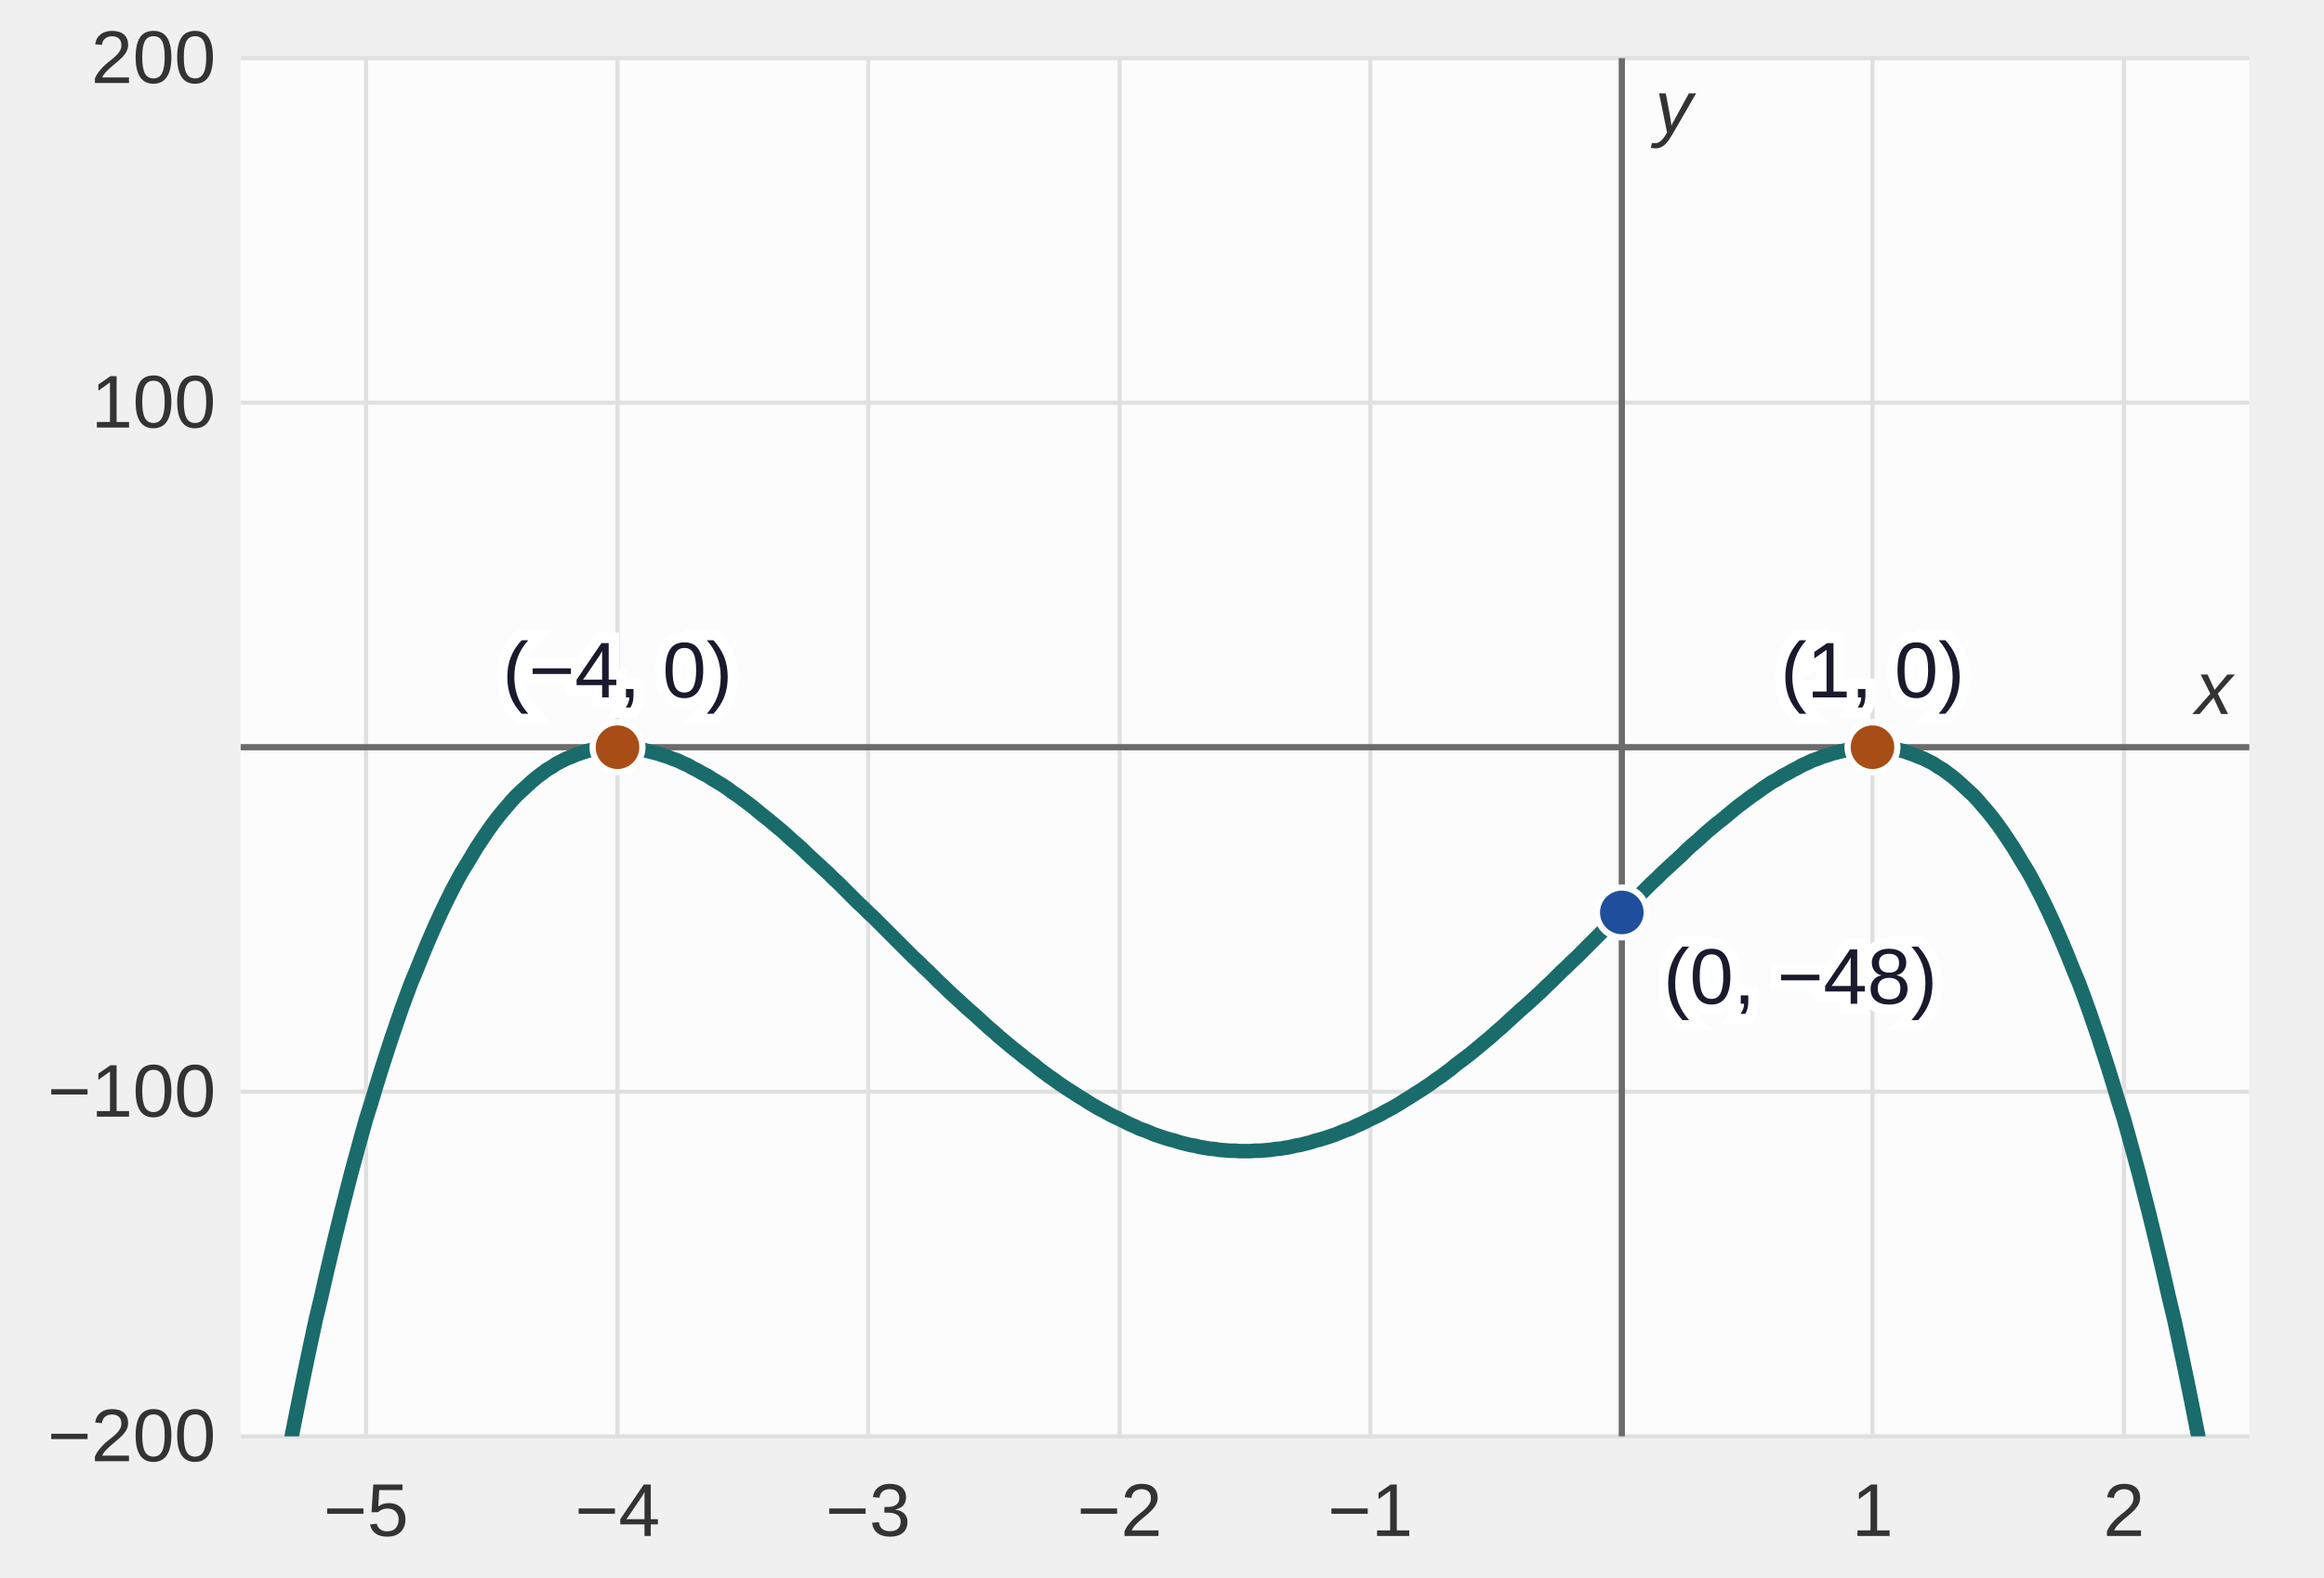
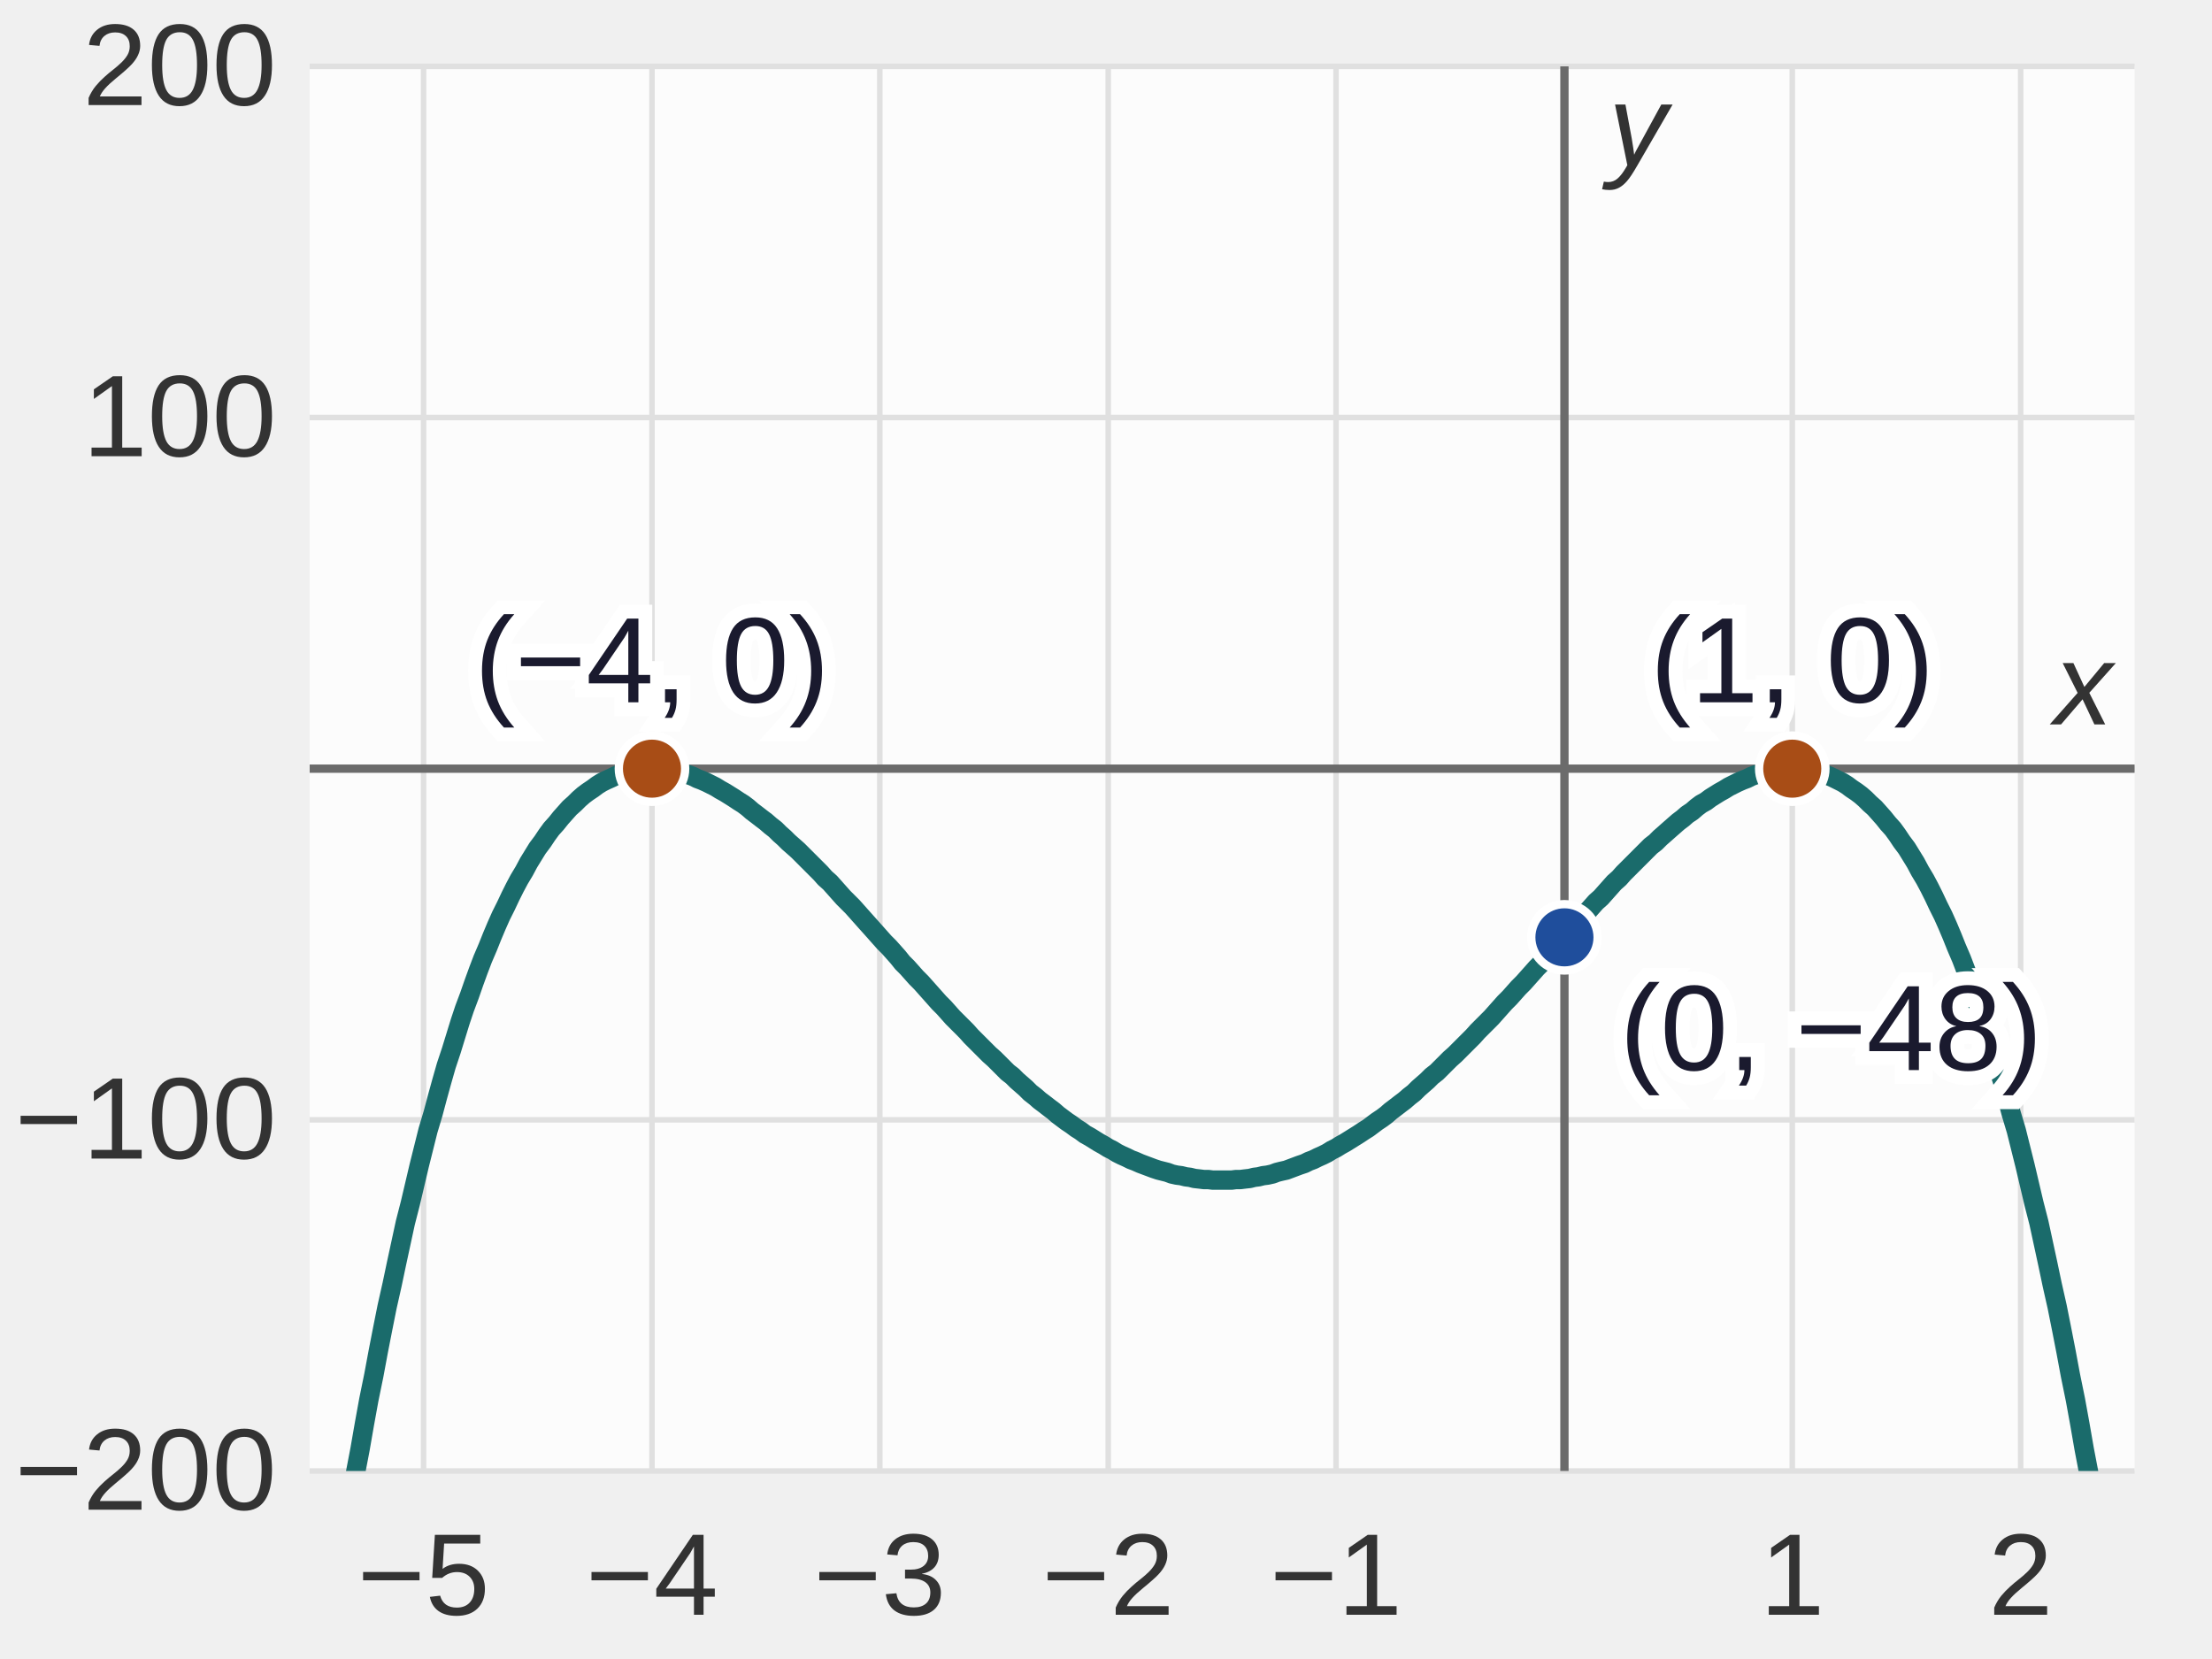
- <svg viewBox="0 0 560 380" font-family="Arial, Helvetica, sans-serif" font-size="18">
-   <rect x="58" y="14" width="484" height="332" fill="#fcfcfc" />
+ <svg viewBox="0 0 400 300" font-family="Arial, Helvetica, sans-serif" font-size="21">
+   <rect x="56" y="12" width="330" height="254" fill="#fcfcfc" />
  <g stroke="#e0e0e0" stroke-width="1">
-     <line x1="88.2" y1="14" x2="88.2" y2="346" />
-     <line x1="148.8" y1="14" x2="148.8" y2="346" />
-     <line x1="209.2" y1="14" x2="209.2" y2="346" />
-     <line x1="269.8" y1="14" x2="269.8" y2="346" />
-     <line x1="330.2" y1="14" x2="330.2" y2="346" />
-     <line x1="390.8" y1="14" x2="390.8" y2="346" />
-     <line x1="451.2" y1="14" x2="451.2" y2="346" />
-     <line x1="511.8" y1="14" x2="511.8" y2="346" />
-     <line x1="58" y1="346.0" x2="542" y2="346.0" />
-     <line x1="58" y1="263.0" x2="542" y2="263.0" />
-     <line x1="58" y1="180.0" x2="542" y2="180.0" />
-     <line x1="58" y1="97.0" x2="542" y2="97.0" />
-     <line x1="58" y1="14.0" x2="542" y2="14.0" />
+     <line x1="76.6" y1="12" x2="76.6" y2="266" />
+     <line x1="117.9" y1="12" x2="117.9" y2="266" />
+     <line x1="159.1" y1="12" x2="159.1" y2="266" />
+     <line x1="200.4" y1="12" x2="200.4" y2="266" />
+     <line x1="241.6" y1="12" x2="241.6" y2="266" />
+     <line x1="282.9" y1="12" x2="282.9" y2="266" />
+     <line x1="324.1" y1="12" x2="324.1" y2="266" />
+     <line x1="365.4" y1="12" x2="365.4" y2="266" />
+     <line x1="56" y1="266.0" x2="386" y2="266.0" />
+     <line x1="56" y1="202.5" x2="386" y2="202.5" />
+     <line x1="56" y1="139.0" x2="386" y2="139.0" />
+     <line x1="56" y1="75.5" x2="386" y2="75.5" />
+     <line x1="56" y1="12.0" x2="386" y2="12.0" />
  </g>
  <g stroke="#6b6b6b" stroke-width="1.5">
-     <line x1="58" y1="180.0" x2="542" y2="180.0" />
-     <line x1="390.8" y1="14" x2="390.8" y2="346" />
+     <line x1="56" y1="139.0" x2="386" y2="139.0" />
+     <line x1="282.9" y1="12" x2="282.9" y2="266" />
  </g>
  <g fill="#333" text-anchor="middle">
-     <text x="88.2" y="370">−5</text>
-     <text x="148.8" y="370">−4</text>
-     <text x="209.2" y="370">−3</text>
-     <text x="269.8" y="370">−2</text>
-     <text x="330.2" y="370">−1</text>
-     <text x="451.2" y="370">1</text>
-     <text x="511.8" y="370">2</text>
+     <text x="76.6" y="292">−5</text>
+     <text x="117.9" y="292">−4</text>
+     <text x="159.1" y="292">−3</text>
+     <text x="200.4" y="292">−2</text>
+     <text x="241.6" y="292">−1</text>
+     <text x="324.1" y="292">1</text>
+     <text x="365.4" y="292">2</text>
  </g>
  <g fill="#333" text-anchor="end">
-     <text x="52" y="352.0">−200</text>
-     <text x="52" y="269.0">−100</text>
-     <text x="52" y="103.0">100</text>
-     <text x="52" y="20.0">200</text>
+     <text x="50" y="273.0">−200</text>
+     <text x="50" y="209.5">−100</text>
+     <text x="50" y="82.5">100</text>
+     <text x="50" y="19.0">200</text>
  </g>
-   <text x="538" y="172.0" text-anchor="end" fill="#333" font-style="italic">x</text>
-   <text x="398.8" y="32" fill="#333" font-style="italic">y</text>
+   <text x="382" y="131.0" text-anchor="end" fill="#333" font-style="italic">x</text>
+   <text x="290.9" y="30" fill="#333" font-style="italic">y</text>
  <clipPath id="cmg2">
-     <rect x="58" y="14" width="484" height="332" />
+     <rect x="56" y="12" width="330" height="254" />
  </clipPath>
-   <polyline clip-path="url(#cmg2)" points="58.0,416.7 59.2,409.0 60.4,401.5 61.6,394.1 62.8,386.9 64.0,379.9 65.3,373.0 66.5,366.3 67.7,359.7 68.9,353.3 70.1,347.0 71.3,340.9 72.5,334.9 73.7,329.1 74.9,323.4 76.1,317.8 77.4,312.4 78.6,307.1 79.8,302.0 81.0,297.0 82.2,292.1 83.4,287.4 84.6,282.7 85.8,278.3 87.0,273.9 88.2,269.6 89.5,265.5 90.7,261.5 91.9,257.6 93.1,253.9 94.3,250.2 95.5,246.7 96.7,243.2 97.9,239.9 99.1,236.7 100.4,233.6 101.6,230.6 102.8,227.7 104.0,224.9 105.2,222.2 106.4,219.6 107.6,217.1 108.8,214.7 110.0,212.4 111.2,210.2 112.5,208.1 113.7,206.1 114.9,204.1 116.1,202.3 117.3,200.5 118.5,198.8 119.7,197.2 120.9,195.7 122.1,194.3 123.3,192.9 124.5,191.6 125.8,190.4 127.0,189.3 128.2,188.2 129.4,187.2 130.6,186.3 131.8,185.4 133.0,184.7 134.2,183.9 135.4,183.3 136.6,182.7 137.9,182.2 139.1,181.7 140.3,181.3 141.5,180.9 142.7,180.6 143.9,180.4 145.1,180.2 146.3,180.1 147.5,180.0 148.8,180.0 150.0,180.0 151.2,180.1 152.4,180.2 153.6,180.4 154.8,180.6 156.0,180.9 157.2,181.2 158.4,181.5 159.6,181.9 160.9,182.3 162.1,182.8 163.3,183.2 164.5,183.8 165.7,184.3 166.9,185.0 168.1,185.6 169.3,186.3 170.5,186.9 171.7,187.7 172.9,188.4 174.2,189.2 175.4,190.0 176.6,190.9 177.8,191.7 179.0,192.6 180.2,193.5 181.4,194.4 182.6,195.4 183.8,196.4 185.1,197.4 186.3,198.4 187.5,199.4 188.7,200.4 189.9,201.5 191.1,202.6 192.3,203.6 193.5,204.7 194.7,205.9 195.9,207.0 197.1,208.1 198.4,209.3 199.6,210.4 200.8,211.6 202.0,212.7 203.2,213.9 204.4,215.1 205.6,216.3 206.8,217.5 208.0,218.6 209.2,219.8 210.5,221.0 211.7,222.2 212.9,223.4 214.1,224.6 215.3,225.8 216.5,227.0 217.7,228.2 218.9,229.4 220.1,230.6 221.4,231.8 222.6,233.0 223.8,234.1 225.0,235.3 226.2,236.5 227.4,237.6 228.6,238.8 229.8,239.9 231.0,241.0 232.2,242.1 233.4,243.2 234.7,244.3 235.9,245.4 237.1,246.5 238.3,247.6 239.5,248.6 240.7,249.7 241.9,250.7 243.1,251.7 244.3,252.7 245.6,253.7 246.8,254.7 248.0,255.6 249.2,256.5 250.4,257.5 251.6,258.4 252.8,259.3 254.0,260.1 255.2,261.0 256.4,261.8 257.6,262.6 258.9,263.4 260.1,264.2 261.3,264.9 262.5,265.7 263.7,266.4 264.9,267.1 266.1,267.7 267.3,268.4 268.5,269.0 269.8,269.6 271.0,270.2 272.2,270.8 273.4,271.3 274.6,271.9 275.8,272.3 277.0,272.8 278.2,273.3 279.4,273.7 280.6,274.1 281.9,274.5 283.1,274.8 284.3,275.2 285.5,275.5 286.7,275.8 287.9,276.0 289.1,276.3 290.3,276.5 291.5,276.7 292.7,276.8 293.9,277.0 295.2,277.1 296.4,277.2 297.6,277.2 298.8,277.3 300.0,277.3 301.2,277.3 302.4,277.2 303.6,277.2 304.8,277.1 306.0,277.0 307.3,276.8 308.5,276.7 309.7,276.5 310.9,276.3 312.1,276.0 313.3,275.8 314.5,275.5 315.7,275.2 316.9,274.8 318.1,274.5 319.4,274.1 320.6,273.7 321.8,273.3 323.0,272.8 324.2,272.3 325.4,271.9 326.6,271.3 327.8,270.8 329.0,270.2 330.2,269.6 331.5,269.0 332.7,268.4 333.9,267.7 335.1,267.1 336.3,266.4 337.5,265.7 338.7,264.9 339.9,264.2 341.1,263.4 342.4,262.6 343.6,261.8 344.8,261.0 346.0,260.1 347.2,259.3 348.4,258.4 349.6,257.5 350.8,256.5 352.0,255.6 353.2,254.7 354.5,253.7 355.7,252.7 356.9,251.7 358.1,250.7 359.3,249.7 360.5,248.6 361.7,247.6 362.9,246.5 364.1,245.4 365.3,244.3 366.5,243.2 367.8,242.1 369.0,241.0 370.2,239.9 371.4,238.8 372.6,237.6 373.8,236.5 375.0,235.3 376.2,234.1 377.4,233.0 378.6,231.8 379.9,230.6 381.1,229.4 382.3,228.2 383.5,227.0 384.7,225.8 385.9,224.6 387.1,223.4 388.3,222.2 389.5,221.0 390.8,219.8 392.0,218.6 393.2,217.5 394.4,216.3 395.6,215.1 396.8,213.9 398.0,212.7 399.2,211.6 400.4,210.4 401.6,209.3 402.9,208.1 404.1,207.0 405.3,205.9 406.5,204.7 407.7,203.6 408.9,202.6 410.1,201.5 411.3,200.4 412.5,199.4 413.7,198.4 415.0,197.4 416.2,196.4 417.4,195.4 418.6,194.4 419.8,193.5 421.0,192.6 422.2,191.7 423.4,190.9 424.6,190.0 425.8,189.2 427.0,188.4 428.3,187.7 429.5,186.9 430.7,186.3 431.9,185.6 433.1,185.0 434.3,184.3 435.5,183.8 436.7,183.2 437.9,182.8 439.1,182.3 440.4,181.9 441.6,181.5 442.8,181.2 444.0,180.9 445.2,180.6 446.4,180.4 447.6,180.2 448.8,180.1 450.0,180.0 451.2,180.0 452.5,180.0 453.7,180.1 454.9,180.2 456.1,180.4 457.3,180.6 458.5,180.9 459.7,181.3 460.9,181.7 462.1,182.2 463.4,182.7 464.6,183.3 465.8,183.9 467.0,184.7 468.2,185.4 469.4,186.3 470.6,187.2 471.8,188.2 473.0,189.3 474.2,190.4 475.5,191.6 476.7,192.9 477.9,194.3 479.1,195.7 480.3,197.2 481.5,198.8 482.7,200.5 483.9,202.3 485.1,204.1 486.3,206.1 487.5,208.1 488.8,210.2 490.0,212.4 491.2,214.7 492.4,217.1 493.6,219.6 494.8,222.2 496.0,224.9 497.2,227.7 498.4,230.6 499.6,233.6 500.9,236.7 502.1,239.9 503.3,243.2 504.5,246.7 505.7,250.2 506.9,253.9 508.1,257.6 509.3,261.5 510.5,265.5 511.8,269.6 513.0,273.9 514.2,278.3 515.4,282.7 516.6,287.4 517.8,292.1 519.0,297.0 520.2,302.0 521.4,307.1 522.6,312.4 523.9,317.8 525.1,323.4 526.3,329.1 527.5,334.9 528.7,340.9 529.9,347.0 531.1,353.3 532.3,359.7 533.5,366.3 534.7,373.0 536.0,379.9 537.2,386.9 538.4,394.1 539.6,401.5 540.8,409.0 542.0,416.7" fill="none" stroke="#1a6b6b" stroke-width="3.5" stroke-linejoin="round" />
-   <circle cx="451.2" cy="180.0" r="6" fill="#a84d16" stroke="#fff" stroke-width="1.5" />
-   <text x="451.2" y="168.0" text-anchor="middle" fill="#1a1a2e" font-size="19" paint-order="stroke" stroke="#fff" stroke-width="5">(1, 0)</text>
-   <circle cx="148.8" cy="180.0" r="6" fill="#a84d16" stroke="#fff" stroke-width="1.5" />
-   <text x="148.8" y="168.0" text-anchor="middle" fill="#1a1a2e" font-size="19" paint-order="stroke" stroke="#fff" stroke-width="5">(−4, 0)</text>
-   <circle cx="390.8" cy="219.8" r="6" fill="#1f4e9c" stroke="#fff" stroke-width="1.5" />
-   <text x="400.8" y="241.8" text-anchor="start" fill="#1a1a2e" font-size="19" paint-order="stroke" stroke="#fff" stroke-width="5">(0, −48)</text>
+   <polyline clip-path="url(#cmg2)" points="56.0,320.1 56.8,314.2 57.6,308.5 58.5,302.8 59.3,297.3 60.1,291.9 61.0,286.7 61.8,281.5 62.6,276.5 63.4,271.6 64.2,266.8 65.1,262.1 65.9,257.5 66.7,253.1 67.6,248.7 68.4,244.4 69.2,240.3 70.0,236.3 70.9,232.3 71.7,228.5 72.5,224.8 73.3,221.1 74.2,217.6 75.0,214.2 75.8,210.8 76.6,207.6 77.4,204.4 78.3,201.4 79.1,198.4 79.9,195.5 80.7,192.7 81.6,190.0 82.4,187.4 83.2,184.8 84.0,182.4 84.9,180.0 85.7,177.7 86.5,175.5 87.3,173.4 88.2,171.3 89.0,169.3 89.8,167.4 90.6,165.6 91.5,163.8 92.3,162.1 93.1,160.5 93.9,159.0 94.8,157.5 95.6,156.0 96.4,154.7 97.2,153.4 98.1,152.2 98.9,151.0 99.7,149.9 100.6,148.9 101.4,147.9 102.2,147.0 103.0,146.1 103.9,145.3 104.7,144.5 105.5,143.8 106.3,143.2 107.2,142.6 108.0,142.0 108.8,141.5 109.6,141.1 110.5,140.7 111.3,140.3 112.1,140.0 112.9,139.7 113.8,139.5 114.6,139.3 115.4,139.2 116.2,139.1 117.1,139.0 117.9,139.0 118.7,139.0 119.5,139.1 120.4,139.2 121.2,139.3 122.0,139.5 122.8,139.7 123.6,139.9 124.5,140.1 125.3,140.4 126.1,140.8 126.9,141.1 127.8,141.5 128.6,141.9 129.4,142.3 130.2,142.8 131.1,143.3 131.9,143.8 132.7,144.3 133.6,144.9 134.4,145.4 135.2,146.0 136.0,146.7 136.8,147.3 137.7,148.0 138.5,148.6 139.3,149.3 140.2,150.0 141.0,150.8 141.8,151.5 142.6,152.3 143.4,153.0 144.3,153.8 145.1,154.6 145.9,155.4 146.8,156.3 147.6,157.1 148.4,157.9 149.2,158.8 150.1,159.6 150.9,160.5 151.7,161.4 152.5,162.3 153.3,163.1 154.2,164.0 155.0,164.9 155.8,165.8 156.6,166.7 157.5,167.7 158.3,168.6 159.1,169.5 159.9,170.4 160.8,171.3 161.6,172.2 162.4,173.1 163.2,174.1 164.1,175.0 164.9,175.9 165.7,176.8 166.6,177.7 167.4,178.6 168.2,179.5 169.0,180.4 169.8,181.3 170.7,182.2 171.5,183.1 172.3,184.0 173.1,184.8 174.0,185.7 174.8,186.5 175.6,187.4 176.4,188.2 177.3,189.1 178.1,189.9 178.9,190.7 179.8,191.5 180.6,192.3 181.4,193.1 182.2,193.9 183.1,194.6 183.9,195.4 184.7,196.1 185.5,196.8 186.3,197.6 187.2,198.3 188.0,199.0 188.8,199.6 189.7,200.3 190.5,200.9 191.3,201.6 192.1,202.2 192.9,202.8 193.8,203.4 194.6,204.0 195.4,204.5 196.2,205.1 197.1,205.6 197.9,206.1 198.7,206.6 199.6,207.1 200.4,207.6 201.2,208.0 202.0,208.5 202.8,208.9 203.7,209.3 204.5,209.7 205.3,210.0 206.2,210.4 207.0,210.7 207.8,211.0 208.6,211.3 209.5,211.6 210.3,211.8 211.1,212.0 211.9,212.3 212.8,212.5 213.6,212.6 214.4,212.8 215.2,212.9 216.0,213.1 216.9,213.2 217.7,213.3 218.5,213.3 219.3,213.4 220.2,213.4 221.0,213.4 221.8,213.4 222.7,213.4 223.5,213.3 224.3,213.3 225.1,213.2 226.0,213.1 226.8,212.9 227.6,212.8 228.4,212.6 229.2,212.5 230.1,212.3 230.9,212.0 231.7,211.8 232.6,211.6 233.4,211.3 234.2,211.0 235.0,210.7 235.9,210.4 236.7,210.0 237.5,209.7 238.3,209.3 239.2,208.9 240.0,208.5 240.8,208.0 241.6,207.6 242.4,207.1 243.3,206.6 244.1,206.1 244.9,205.6 245.7,205.1 246.6,204.5 247.4,204.0 248.2,203.4 249.0,202.8 249.9,202.2 250.7,201.6 251.5,200.9 252.3,200.3 253.2,199.6 254.0,199.0 254.8,198.3 255.7,197.6 256.5,196.8 257.3,196.1 258.1,195.4 258.9,194.6 259.8,193.9 260.6,193.1 261.4,192.3 262.2,191.5 263.1,190.7 263.9,189.9 264.7,189.1 265.6,188.2 266.4,187.4 267.2,186.5 268.0,185.7 268.9,184.8 269.7,184.0 270.5,183.1 271.3,182.2 272.1,181.3 273.0,180.4 273.8,179.5 274.6,178.6 275.5,177.7 276.3,176.8 277.1,175.9 277.9,175.0 278.8,174.1 279.6,173.1 280.4,172.2 281.2,171.3 282.1,170.4 282.9,169.5 283.7,168.6 284.5,167.7 285.4,166.7 286.2,165.8 287.0,164.9 287.8,164.0 288.6,163.1 289.5,162.3 290.3,161.4 291.1,160.5 291.9,159.6 292.8,158.8 293.6,157.9 294.4,157.1 295.2,156.3 296.1,155.4 296.9,154.6 297.7,153.8 298.5,153.0 299.4,152.3 300.2,151.5 301.0,150.8 301.9,150.0 302.7,149.3 303.5,148.6 304.3,148.0 305.1,147.3 306.0,146.7 306.8,146.0 307.6,145.4 308.5,144.9 309.3,144.3 310.1,143.8 310.9,143.3 311.8,142.8 312.6,142.3 313.4,141.9 314.2,141.5 315.1,141.1 315.9,140.8 316.7,140.4 317.5,140.1 318.4,139.9 319.2,139.7 320.0,139.5 320.8,139.3 321.7,139.2 322.5,139.1 323.3,139.0 324.1,139.0 324.9,139.0 325.8,139.1 326.6,139.2 327.4,139.3 328.2,139.5 329.1,139.7 329.9,140.0 330.7,140.3 331.6,140.7 332.4,141.1 333.2,141.5 334.0,142.0 334.8,142.6 335.7,143.2 336.5,143.8 337.3,144.5 338.1,145.3 339.0,146.1 339.8,147.0 340.6,147.9 341.4,148.9 342.3,149.9 343.1,151.0 343.9,152.2 344.8,153.4 345.6,154.7 346.4,156.0 347.2,157.5 348.1,159.0 348.9,160.5 349.7,162.1 350.5,163.8 351.4,165.6 352.2,167.4 353.0,169.3 353.8,171.3 354.7,173.4 355.5,175.5 356.3,177.7 357.1,180.0 357.9,182.4 358.8,184.8 359.6,187.4 360.4,190.0 361.2,192.7 362.1,195.5 362.9,198.4 363.7,201.4 364.6,204.4 365.4,207.6 366.2,210.8 367.0,214.2 367.8,217.6 368.7,221.1 369.5,224.8 370.3,228.5 371.1,232.3 372.0,236.3 372.8,240.3 373.6,244.4 374.4,248.7 375.3,253.1 376.1,257.5 376.9,262.1 377.8,266.8 378.6,271.6 379.4,276.5 380.2,281.5 381.1,286.7 381.9,291.9 382.7,297.3 383.5,302.8 384.4,308.5 385.2,314.2 386.0,320.1" fill="none" stroke="#1a6b6b" stroke-width="3.5" stroke-linejoin="round" />
+   <circle cx="324.1" cy="139.0" r="6" fill="#a84d16" stroke="#fff" stroke-width="1.5" />
+   <text x="324.1" y="127.0" text-anchor="middle" fill="#1a1a2e" font-size="22" paint-order="stroke" stroke="#fff" stroke-width="5">(1, 0)</text>
+   <circle cx="117.9" cy="139.0" r="6" fill="#a84d16" stroke="#fff" stroke-width="1.5" />
+   <text x="117.9" y="127.0" text-anchor="middle" fill="#1a1a2e" font-size="22" paint-order="stroke" stroke="#fff" stroke-width="5">(−4, 0)</text>
+   <circle cx="282.9" cy="169.5" r="6" fill="#1f4e9c" stroke="#fff" stroke-width="1.5" />
+   <text x="292.9" y="193.5" text-anchor="start" fill="#1a1a2e" font-size="22" paint-order="stroke" stroke="#fff" stroke-width="5">(0, −48)</text>
</svg>
